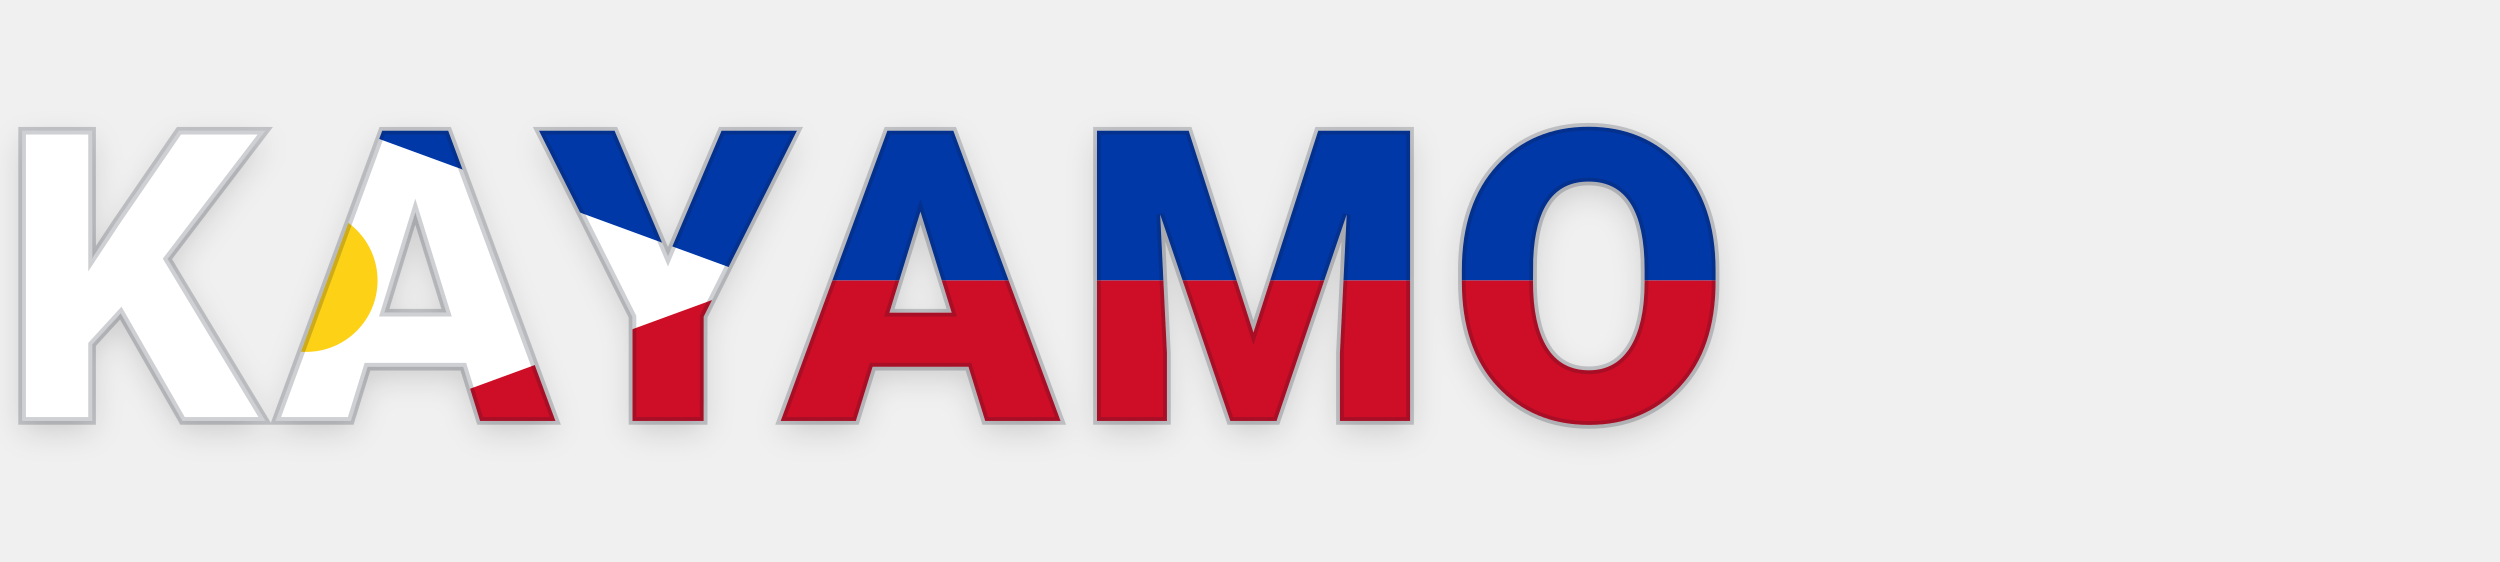
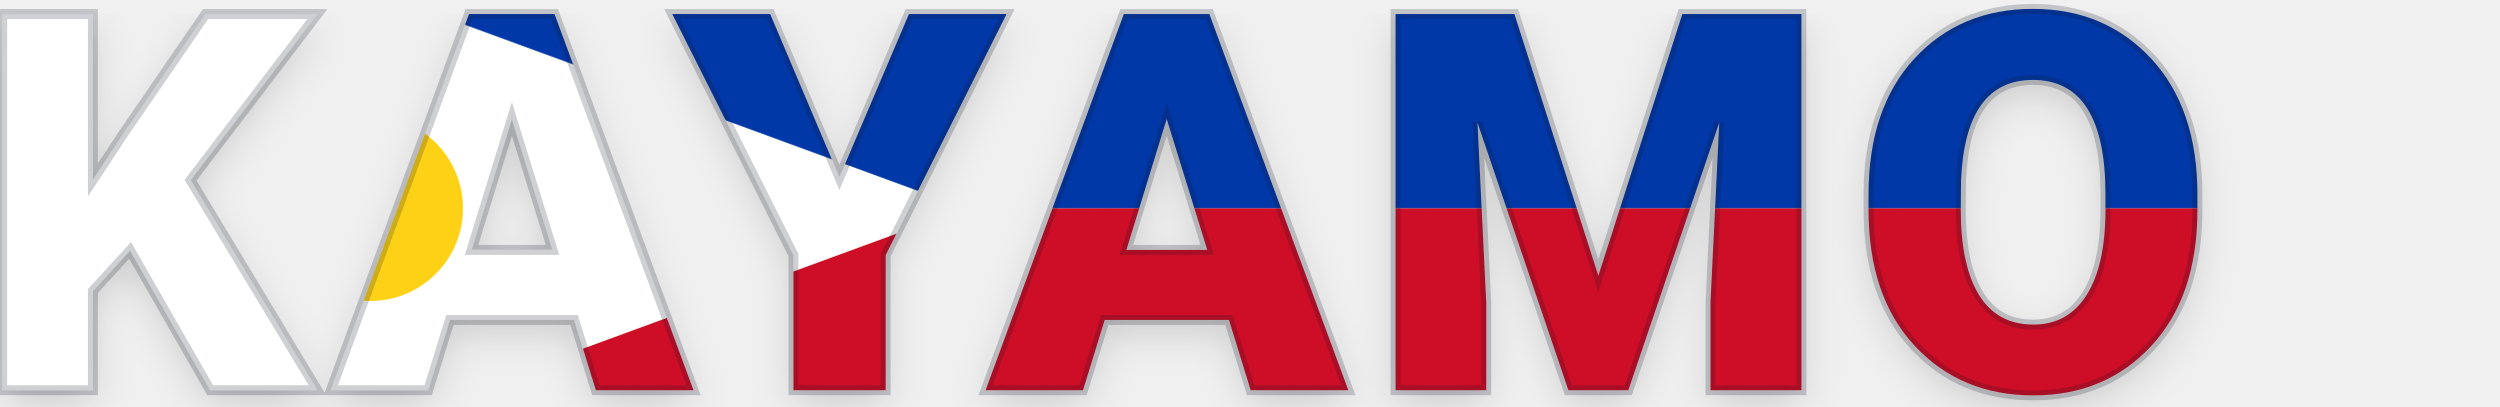
- <svg xmlns="http://www.w3.org/2000/svg" viewBox="0 0 980 220" width="980" height="220" role="img" aria-label="KAYAMO logo with Philippine flag text fill">
+ <svg xmlns="http://www.w3.org/2000/svg" viewBox="8 47 756 123" width="756" height="123" role="img" aria-label="KAYAMO logo with Philippine flag text fill">
  <defs>
    <pattern id="phFlag" patternUnits="userSpaceOnUse" width="980" height="220">
      <rect width="980" height="110" fill="#0038A8" />
      <rect y="110" width="980" height="110" fill="#CE1126" />
      <polygon points="0,0 300,110 0,220" fill="#FFFFFF" />
      <circle cx="120" cy="110" r="28" fill="#FCD116" />
    </pattern>
    <filter id="softShadow" x="-20%" y="-20%" width="140%" height="140%">
      <feDropShadow dx="0" dy="4" stdDeviation="6" flood-color="#000" flood-opacity="0.15" />
    </filter>
  </defs>
  <text x="0" y="165" font-family="Poppins, ui-sans-serif, system-ui, -apple-system, Segoe UI, Roboto, Arial, sans-serif" font-size="160" font-weight="900" letter-spacing="6" fill="url(#phFlag)" filter="url(#softShadow)">
    KAYAMO
  </text>
  <text x="0" y="165" font-family="Poppins, ui-sans-serif, system-ui, -apple-system, Segoe UI, Roboto, Arial, sans-serif" font-size="160" font-weight="900" letter-spacing="6" fill="none" stroke="#111827" stroke-opacity="0.2" stroke-width="3">
    KAYAMO
  </text>
</svg>
